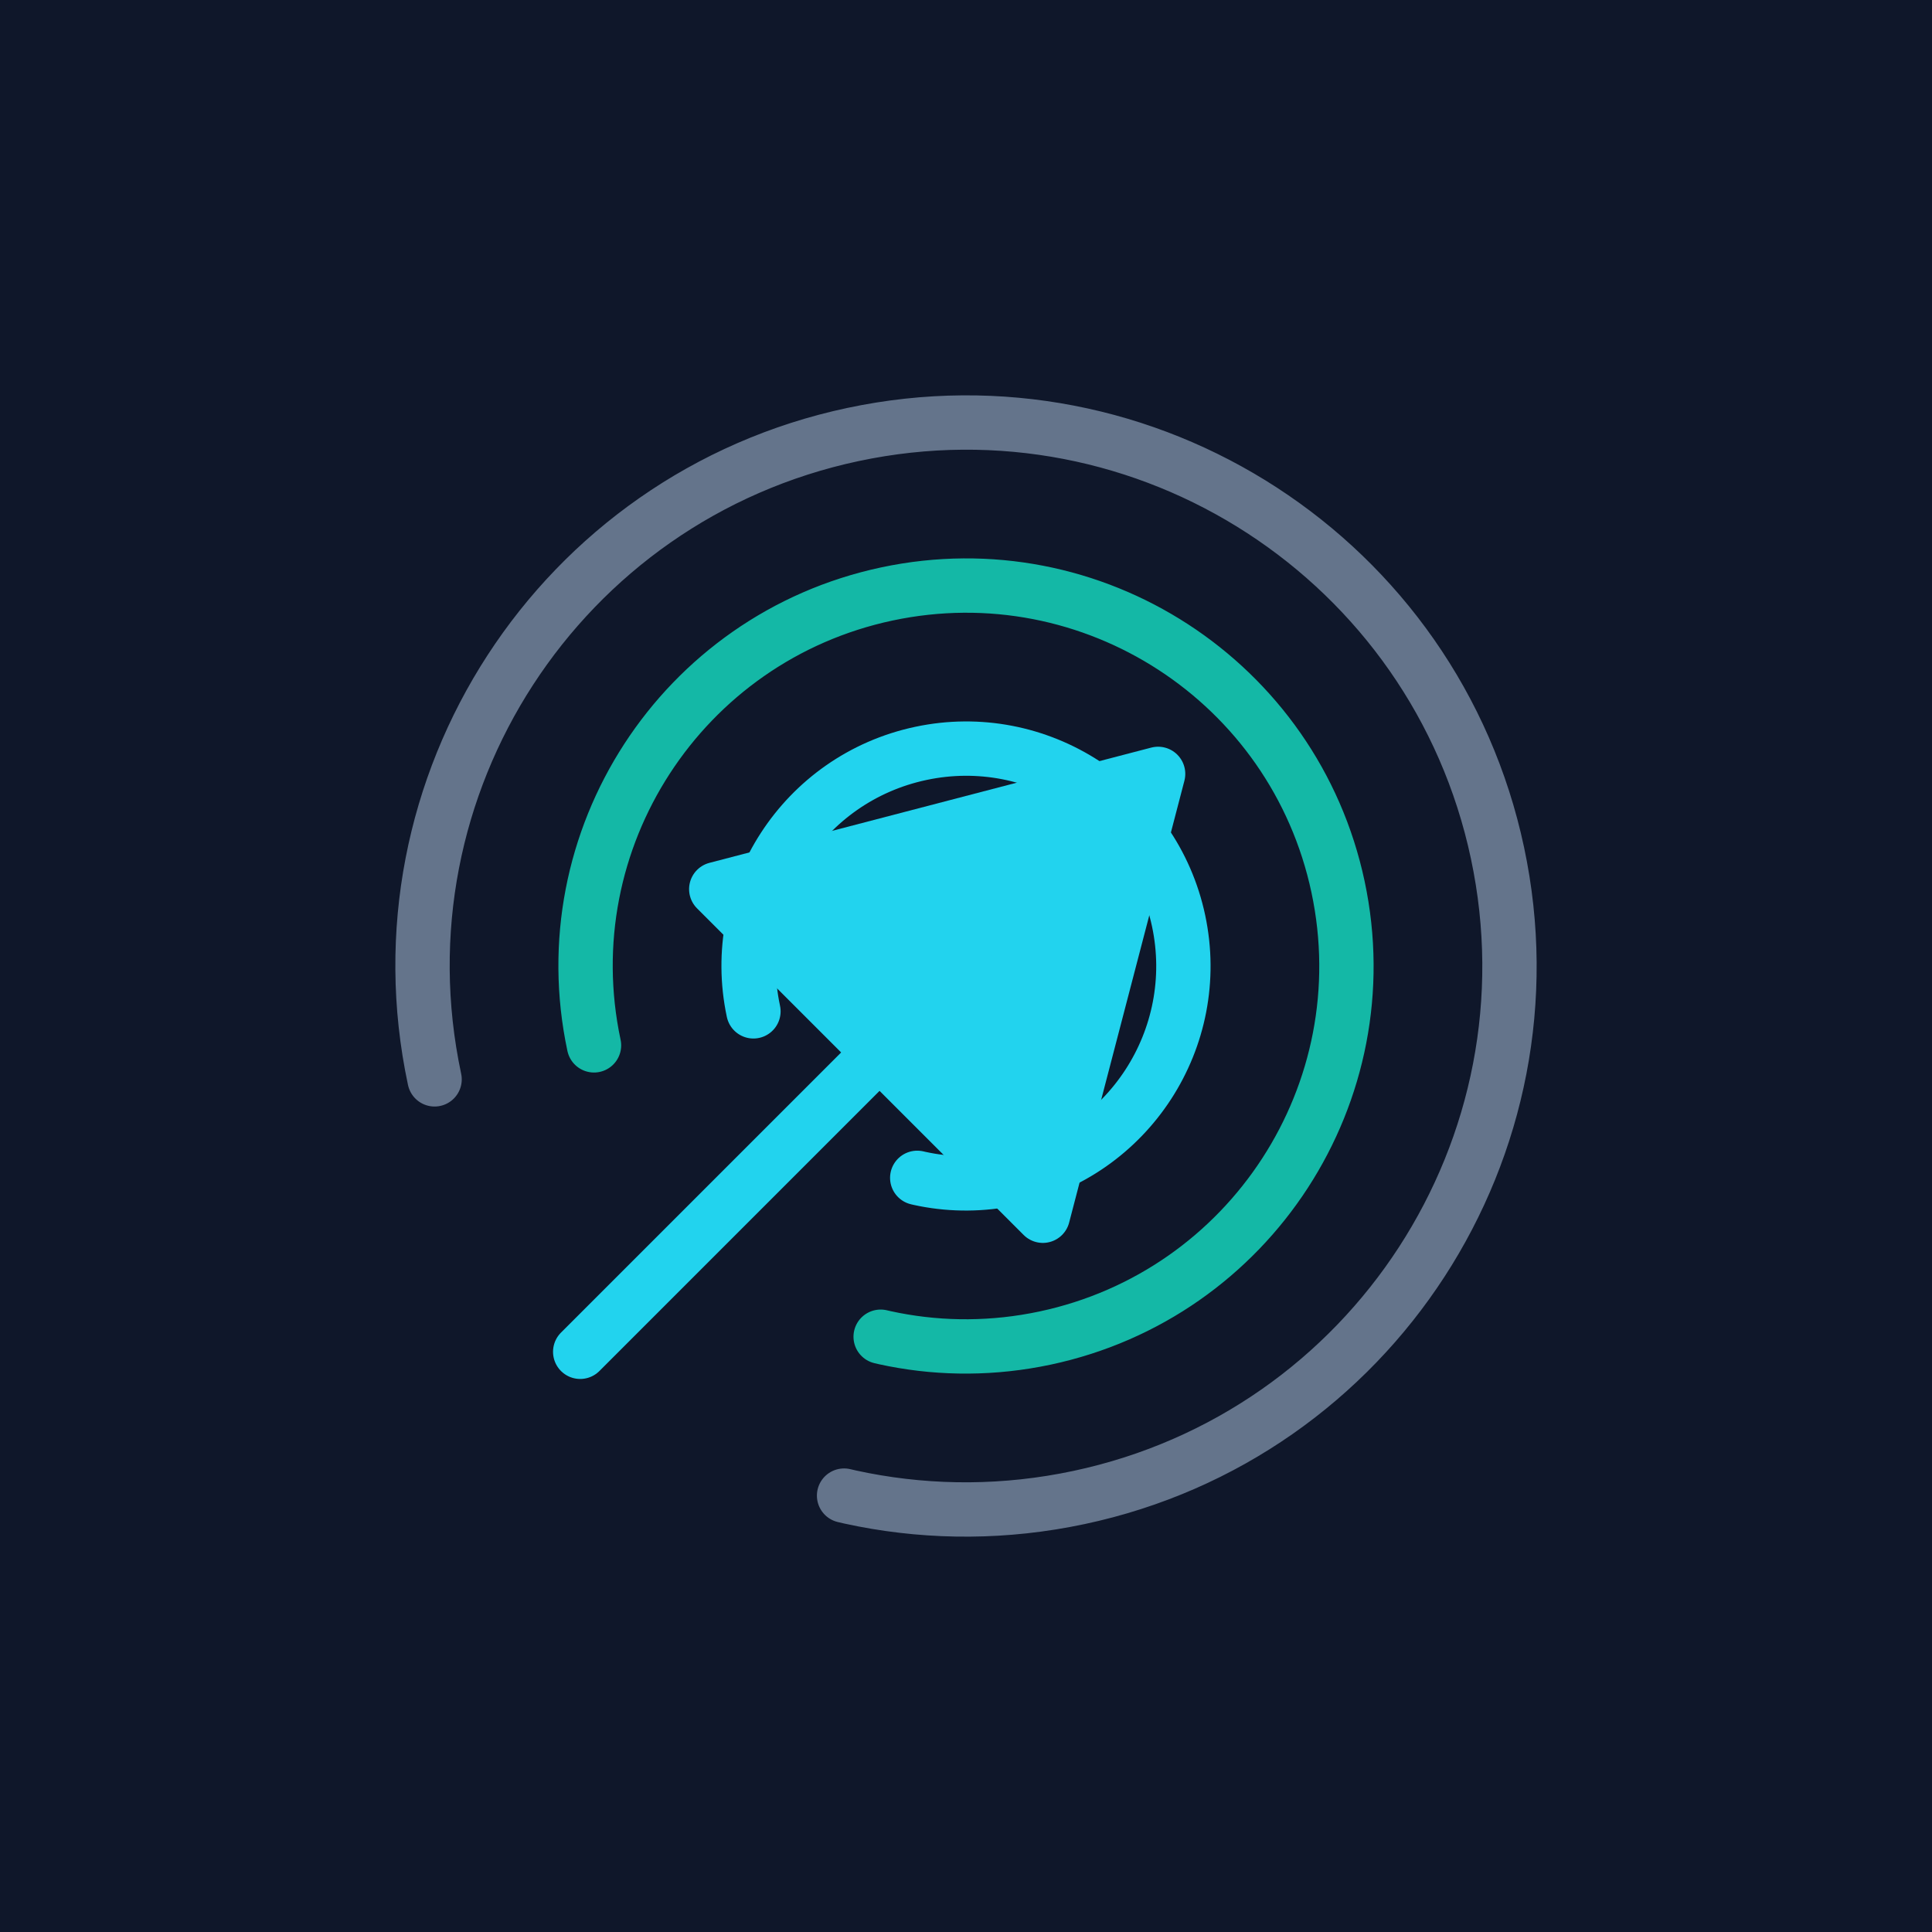
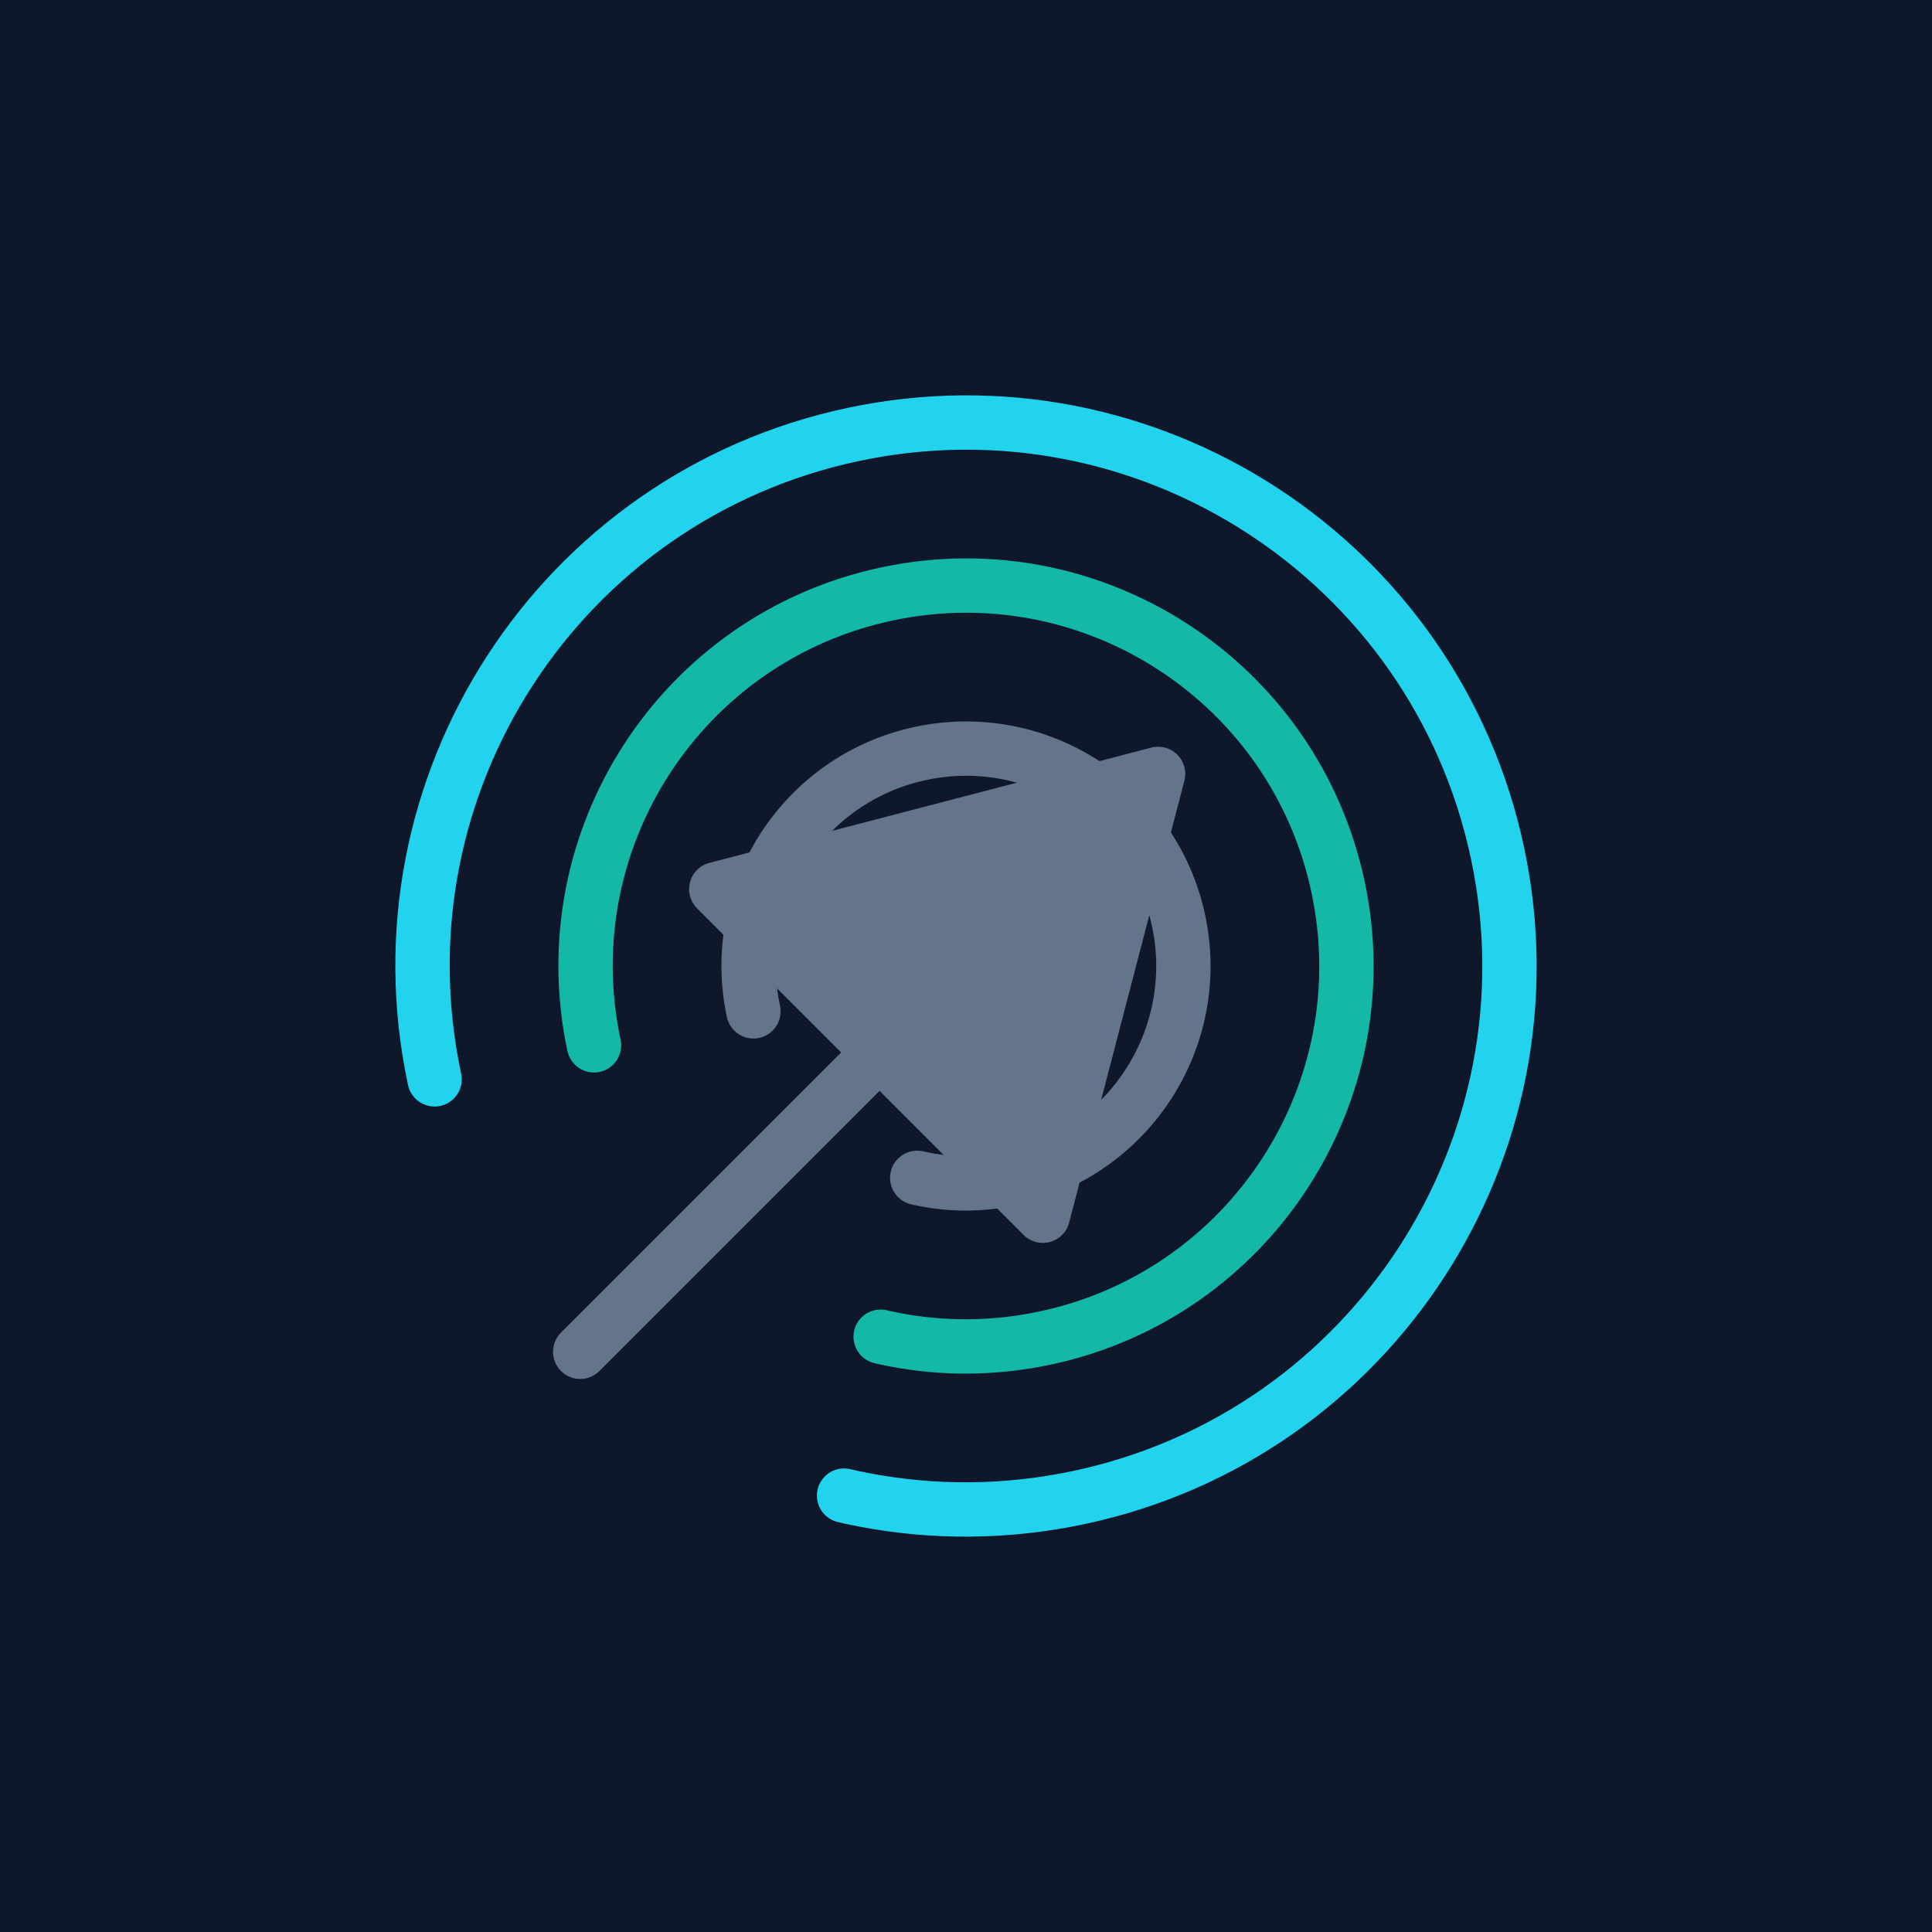
<svg xmlns="http://www.w3.org/2000/svg" width="512" height="512" viewBox="0 0 512 512">
  <rect width="512" height="512" fill="#0F172A" />
  <g transform="translate(256 256) scale(0.72) translate(-256 -256)">
-     <circle cx="256" cy="256" r="200" fill="none" stroke="#64748B" stroke-width="20" stroke-linecap="round" stroke-dasharray="1029.744 226.893" transform="rotate(168 256 256)" />
+     <circle cx="256" cy="256" r="200" fill="none" stroke="#22D3EE" stroke-width="20" stroke-linecap="round" stroke-dasharray="1029.744 226.893" transform="rotate(168 256 256)" />
    <circle cx="256" cy="256" r="140" fill="none" stroke="#14B8A6" stroke-width="20" stroke-linecap="round" stroke-dasharray="720.821 158.825" transform="rotate(168 256 256)" />
-     <circle cx="256" cy="256" r="80" fill="none" stroke="#22D3EE" stroke-width="20" stroke-linecap="round" stroke-dasharray="411.898 90.757" transform="rotate(168 256 256)" />
-     <polygon points="211,171 211,341 356,256" fill="#22D3EE" stroke="#22D3EE" stroke-width="20" stroke-linejoin="round" transform="rotate(315 256 256)" />
-     <circle cx="256" cy="256" r="18" fill="#22D3EE" />
-     <line x1="256" y1="256" x2="114" y2="398" stroke="#22D3EE" stroke-width="20" stroke-linecap="round" />
+     <circle cx="256" cy="256" r="80" fill="none" stroke="#64748B" stroke-width="20" stroke-linecap="round" stroke-dasharray="411.898 90.757" transform="rotate(168 256 256)" />
+     <polygon points="211,171 211,341 356,256" fill="#64748B" stroke="#64748B" stroke-width="20" stroke-linejoin="round" transform="rotate(315 256 256)" />
+     <circle cx="256" cy="256" r="18" fill="#64748B" />
+     <line x1="256" y1="256" x2="114" y2="398" stroke="#64748B" stroke-width="20" stroke-linecap="round" />
  </g>
</svg>
